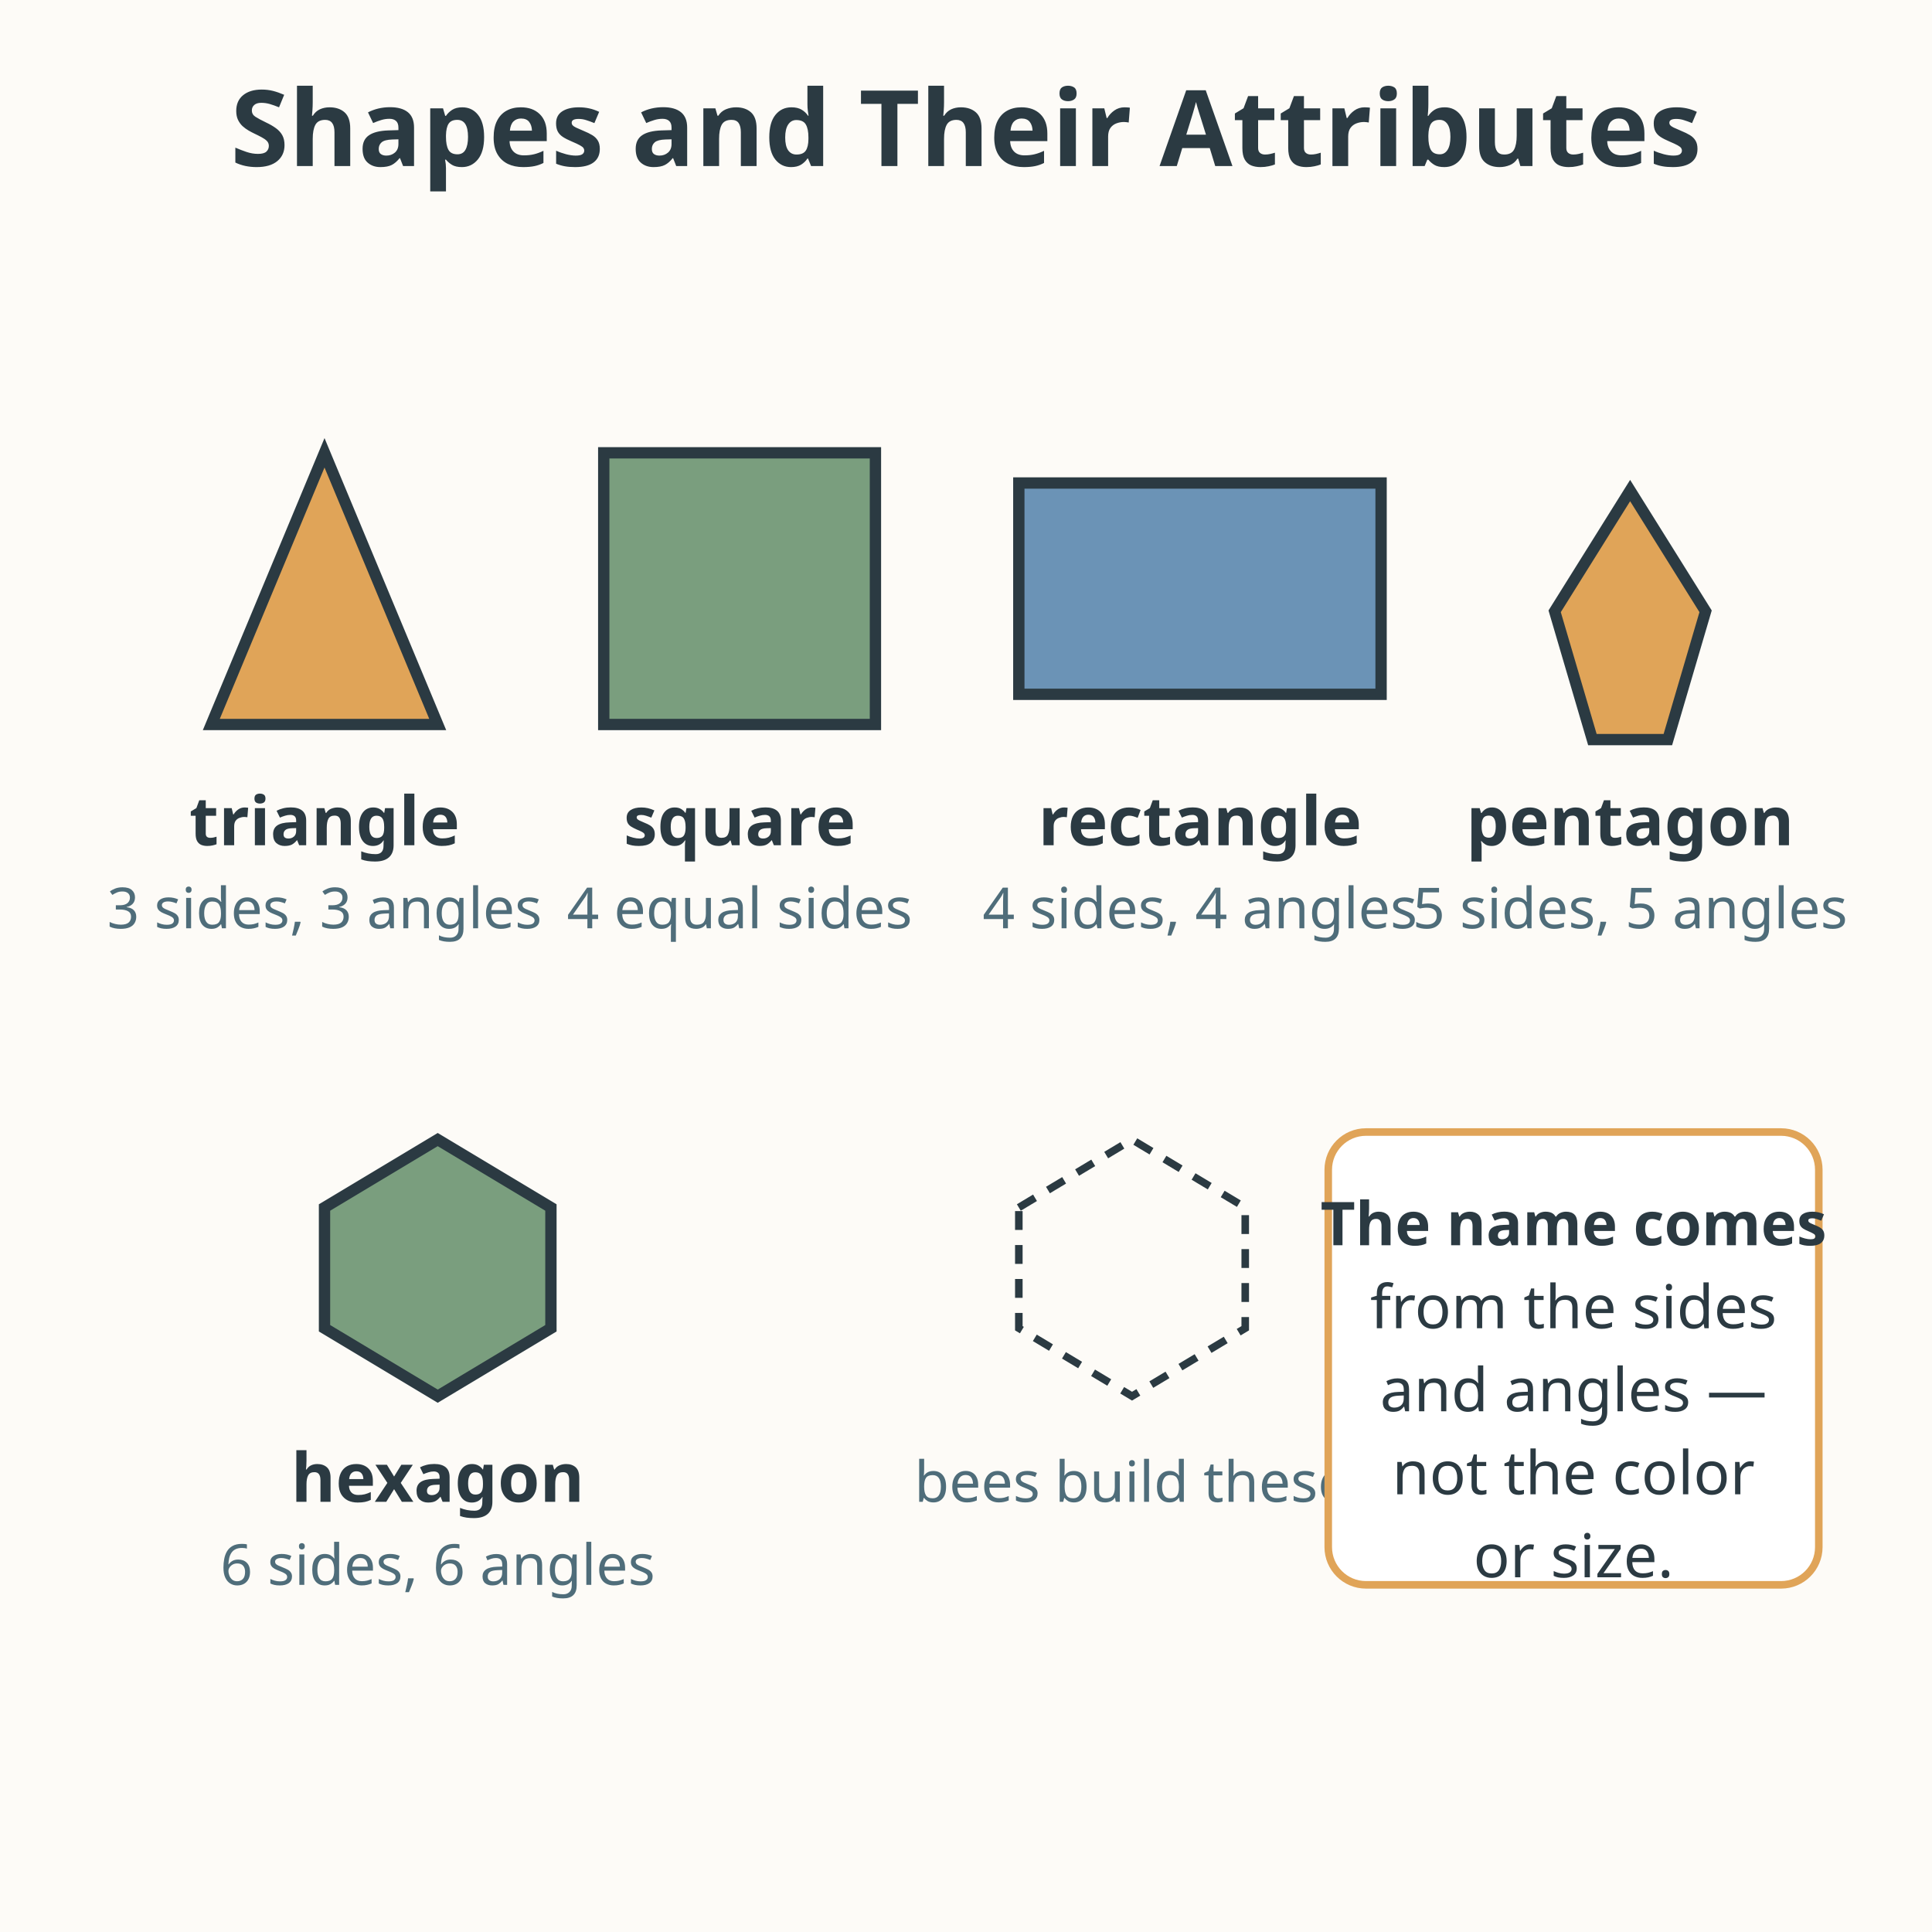
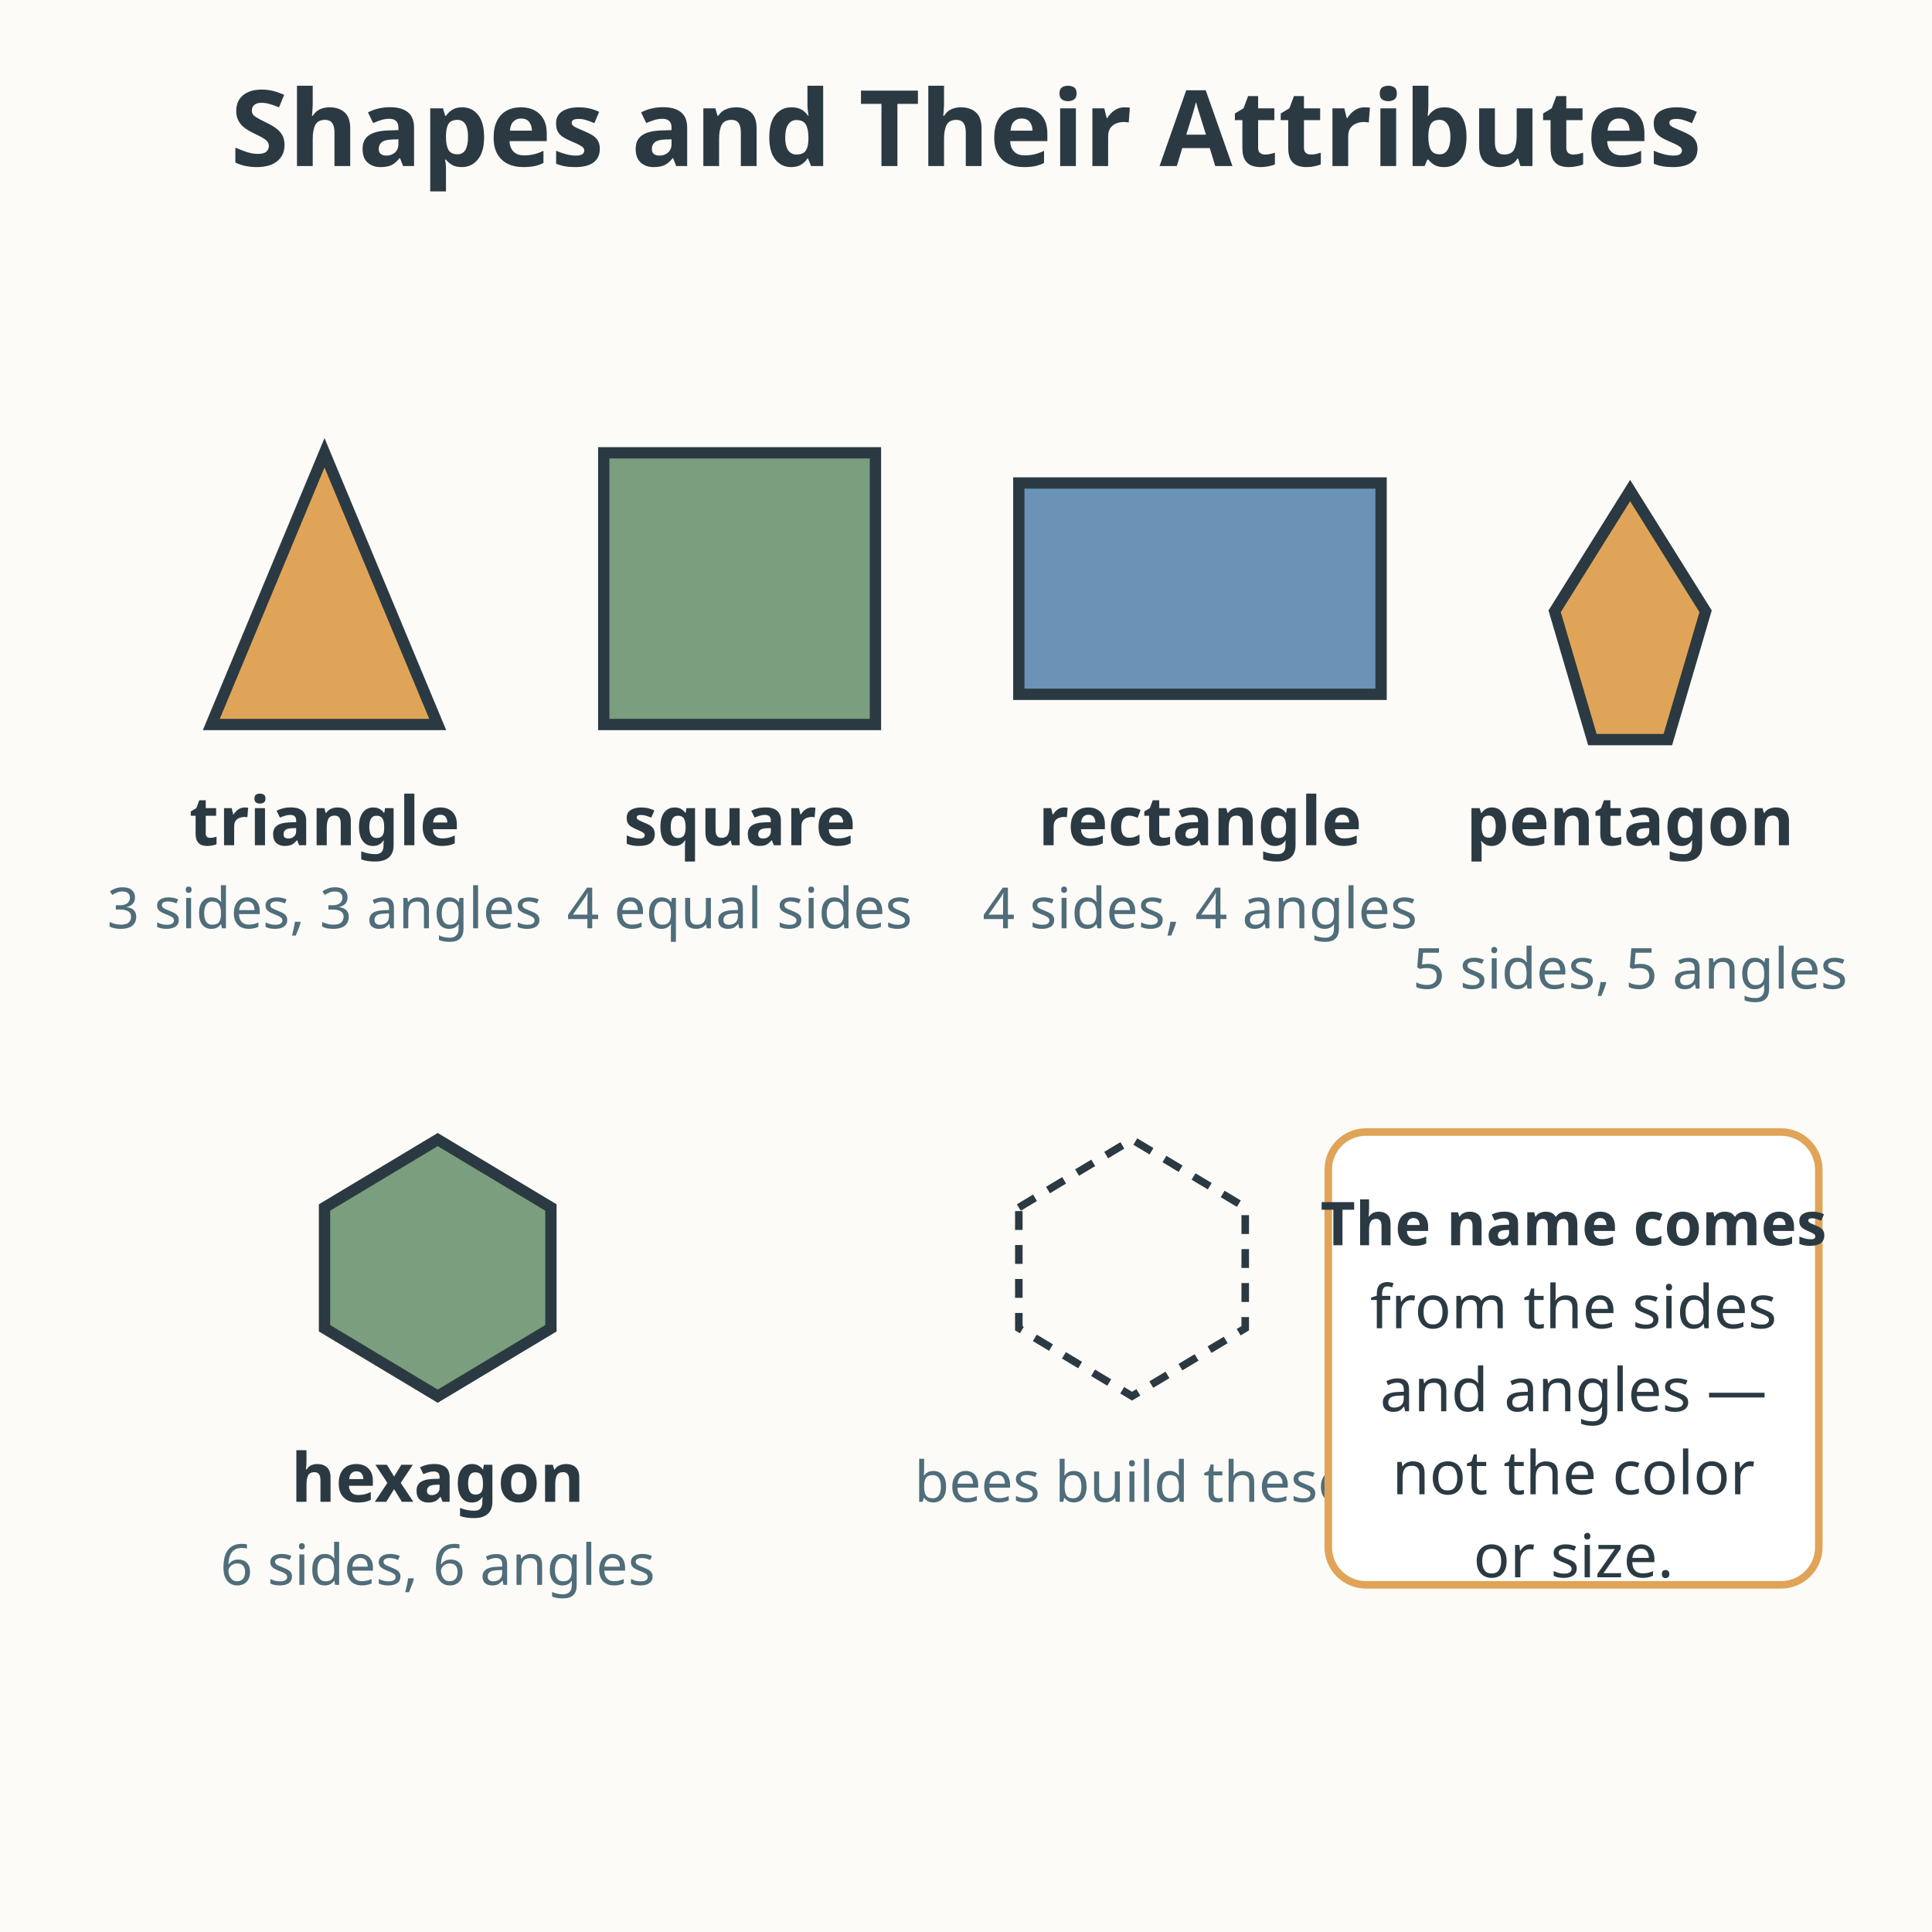
<svg xmlns="http://www.w3.org/2000/svg" viewBox="0 0 512 512" role="img" aria-labelledby="title-L-02-005-10-shapes-by-attributes desc-L-02-005-10-shapes-by-attributes">
  <rect width="512" height="512" fill="#fdfbf7" />
  <text x="256" y="44" text-anchor="middle" font-family="sans-serif" font-size="28" font-weight="bold" fill="#2b3a42">Shapes and Their Attributes</text>
  <polygon points="86,120 56,192 116,192" fill="#e0a458" stroke="#2b3a42" stroke-width="3" />
  <text x="86" y="224" text-anchor="middle" font-family="sans-serif" font-size="18" font-weight="bold" fill="#2b3a42">triangle</text>
  <text x="86" y="246" text-anchor="middle" font-family="sans-serif" font-size="15" fill="#4f6d7a">3 sides, 3 angles</text>
  <rect x="160" y="120" width="72" height="72" fill="#7a9e7e" stroke="#2b3a42" stroke-width="3" />
  <text x="196" y="224" text-anchor="middle" font-family="sans-serif" font-size="18" font-weight="bold" fill="#2b3a42">square</text>
  <text x="196" y="246" text-anchor="middle" font-family="sans-serif" font-size="15" fill="#4f6d7a">4 equal sides</text>
  <rect x="270" y="128" width="96" height="56" fill="#6b93b6" stroke="#2b3a42" stroke-width="3" />
  <text x="318" y="224" text-anchor="middle" font-family="sans-serif" font-size="18" font-weight="bold" fill="#2b3a42">rectangle</text>
  <text x="318" y="246" text-anchor="middle" font-family="sans-serif" font-size="15" fill="#4f6d7a">4 sides, 4 angles</text>
  <polygon points="432,130 452,162 442,196 422,196 412,162" fill="#e0a458" stroke="#2b3a42" stroke-width="3" />
  <text x="432" y="224" text-anchor="middle" font-family="sans-serif" font-size="18" font-weight="bold" fill="#2b3a42">pentagon</text>
-   <text x="432" y="246" text-anchor="middle" font-family="sans-serif" font-size="15" fill="#4f6d7a">5 sides, 5 angles</text>
+   <text x="432" y="262" text-anchor="middle" font-family="sans-serif" font-size="15" fill="#4f6d7a">5 sides, 5 angles</text>
  <polygon points="86,320 116,302 146,320 146,352 116,370 86,352" fill="#7a9e7e" stroke="#2b3a42" stroke-width="3" />
  <text x="116" y="398" text-anchor="middle" font-family="sans-serif" font-size="18" font-weight="bold" fill="#2b3a42">hexagon</text>
  <text x="116" y="420" text-anchor="middle" font-family="sans-serif" font-size="15" fill="#4f6d7a">6 sides, 6 angles</text>
  <polygon points="270,320 300,302 330,320 330,352 300,370 270,352" fill="none" stroke="#2b3a42" stroke-width="2" stroke-dasharray="5 4" />
  <text x="300" y="398" text-anchor="middle" font-family="sans-serif" font-size="15" fill="#4f6d7a">bees build these</text>
  <rect x="352" y="300" width="130" height="120" rx="10" fill="#ffffff" stroke="#e0a458" stroke-width="2" />
  <text x="417" y="330" text-anchor="middle" font-family="sans-serif" font-size="16" font-weight="bold" fill="#2b3a42">The name comes</text>
  <text x="417" y="352" text-anchor="middle" font-family="sans-serif" font-size="16" fill="#2b3a42">from the sides</text>
  <text x="417" y="374" text-anchor="middle" font-family="sans-serif" font-size="16" fill="#2b3a42">and angles —</text>
  <text x="417" y="396" text-anchor="middle" font-family="sans-serif" font-size="16" fill="#2b3a42">not the color</text>
  <text x="417" y="418" text-anchor="middle" font-family="sans-serif" font-size="16" fill="#2b3a42">or size.</text>
</svg>
